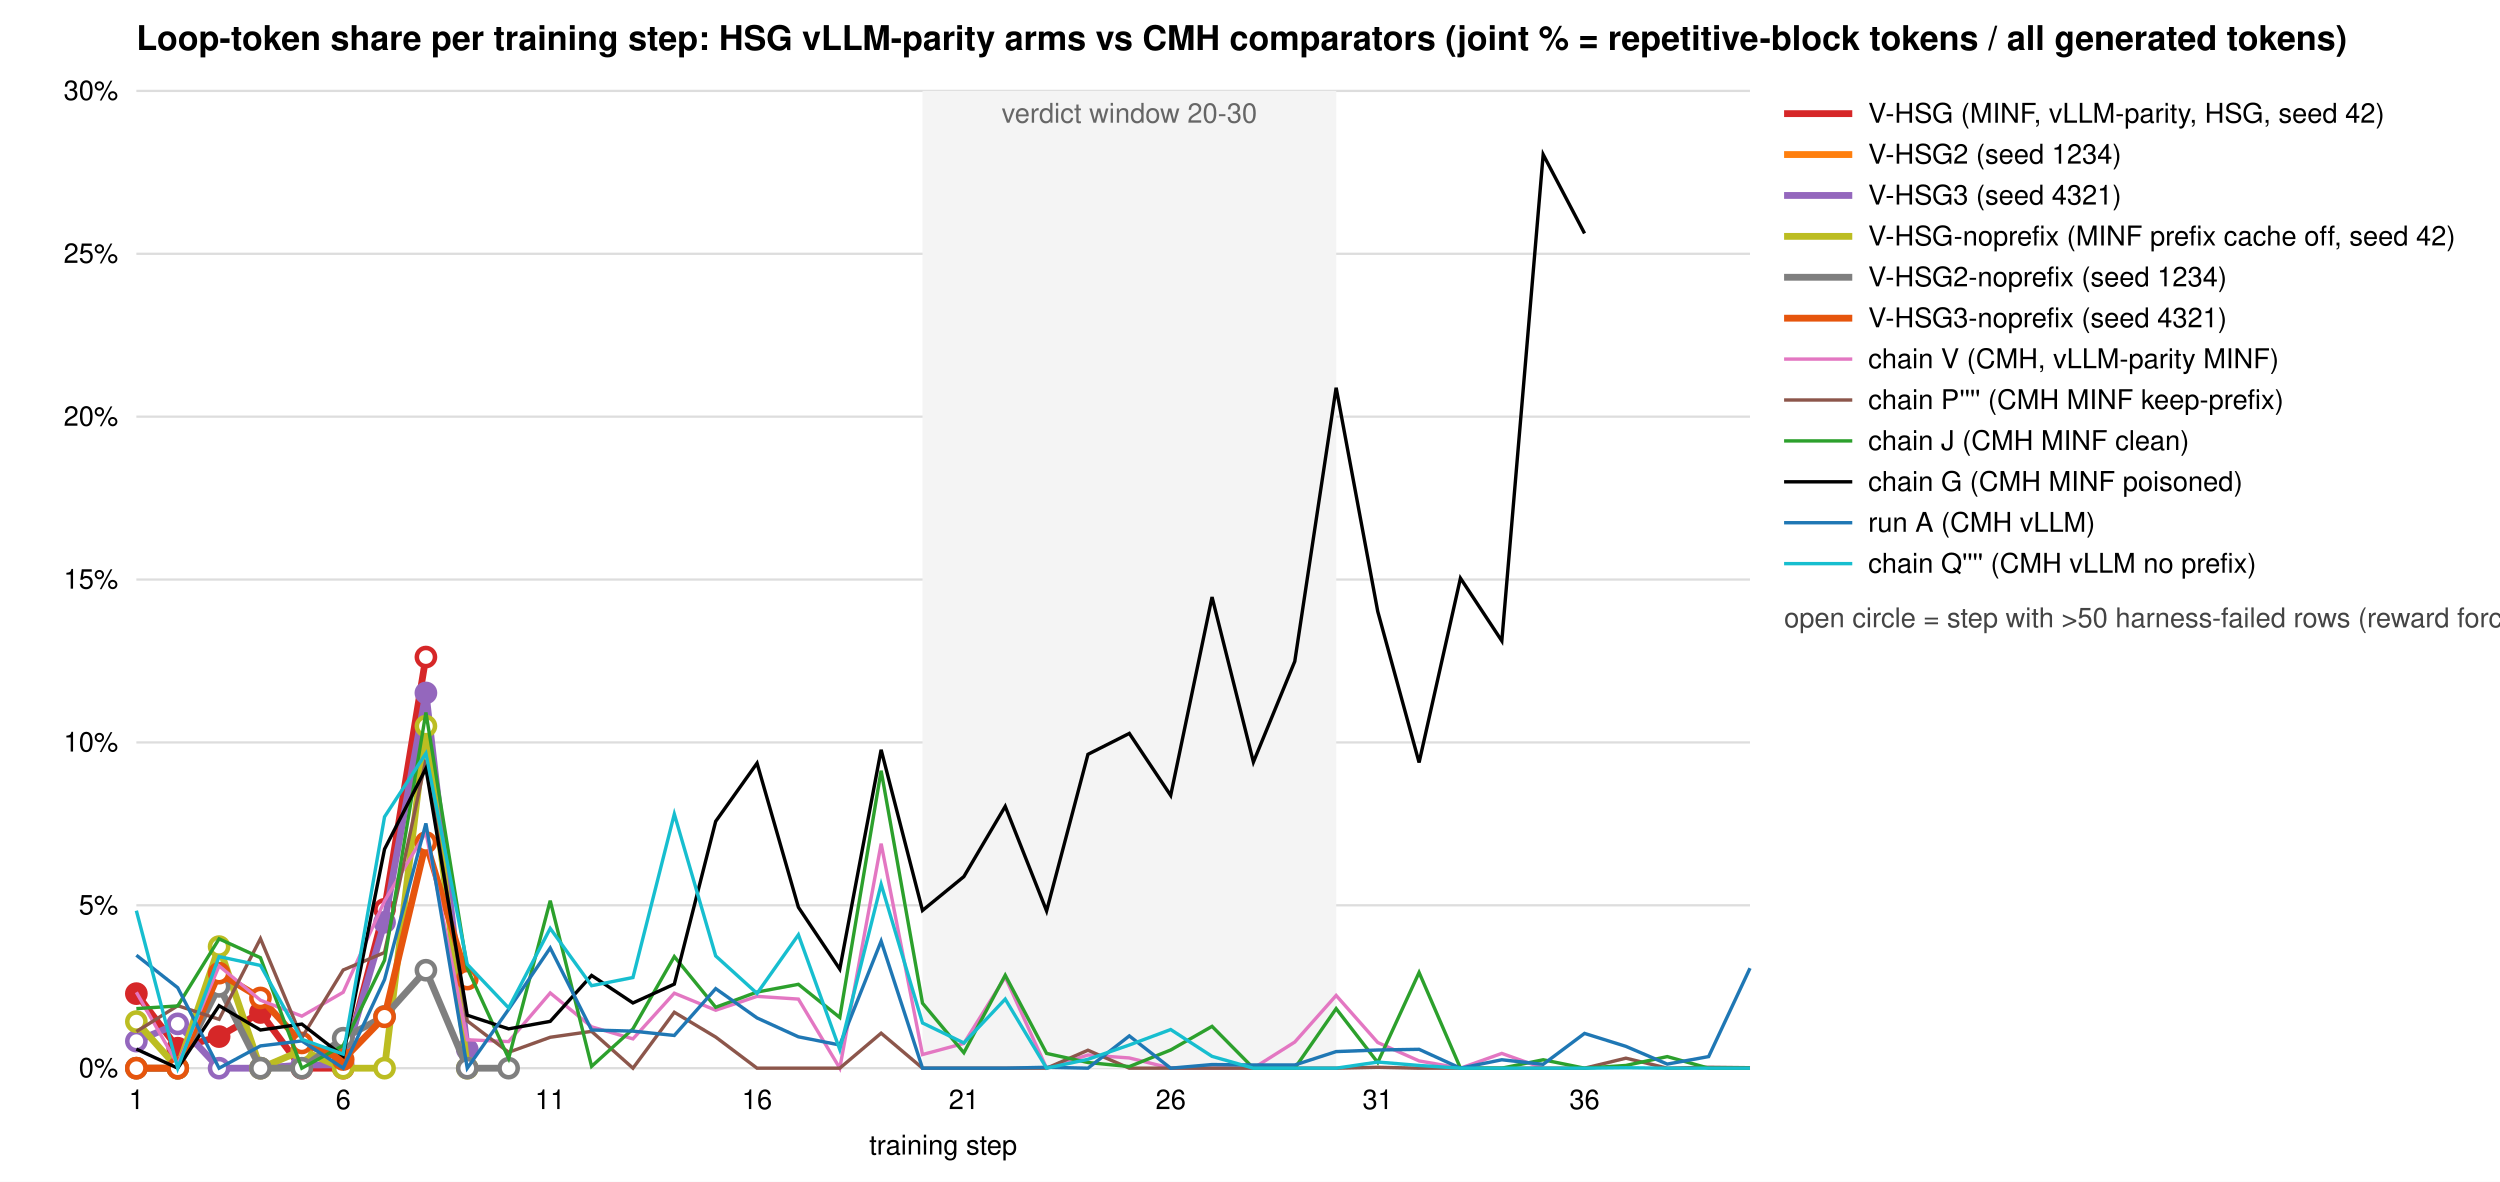
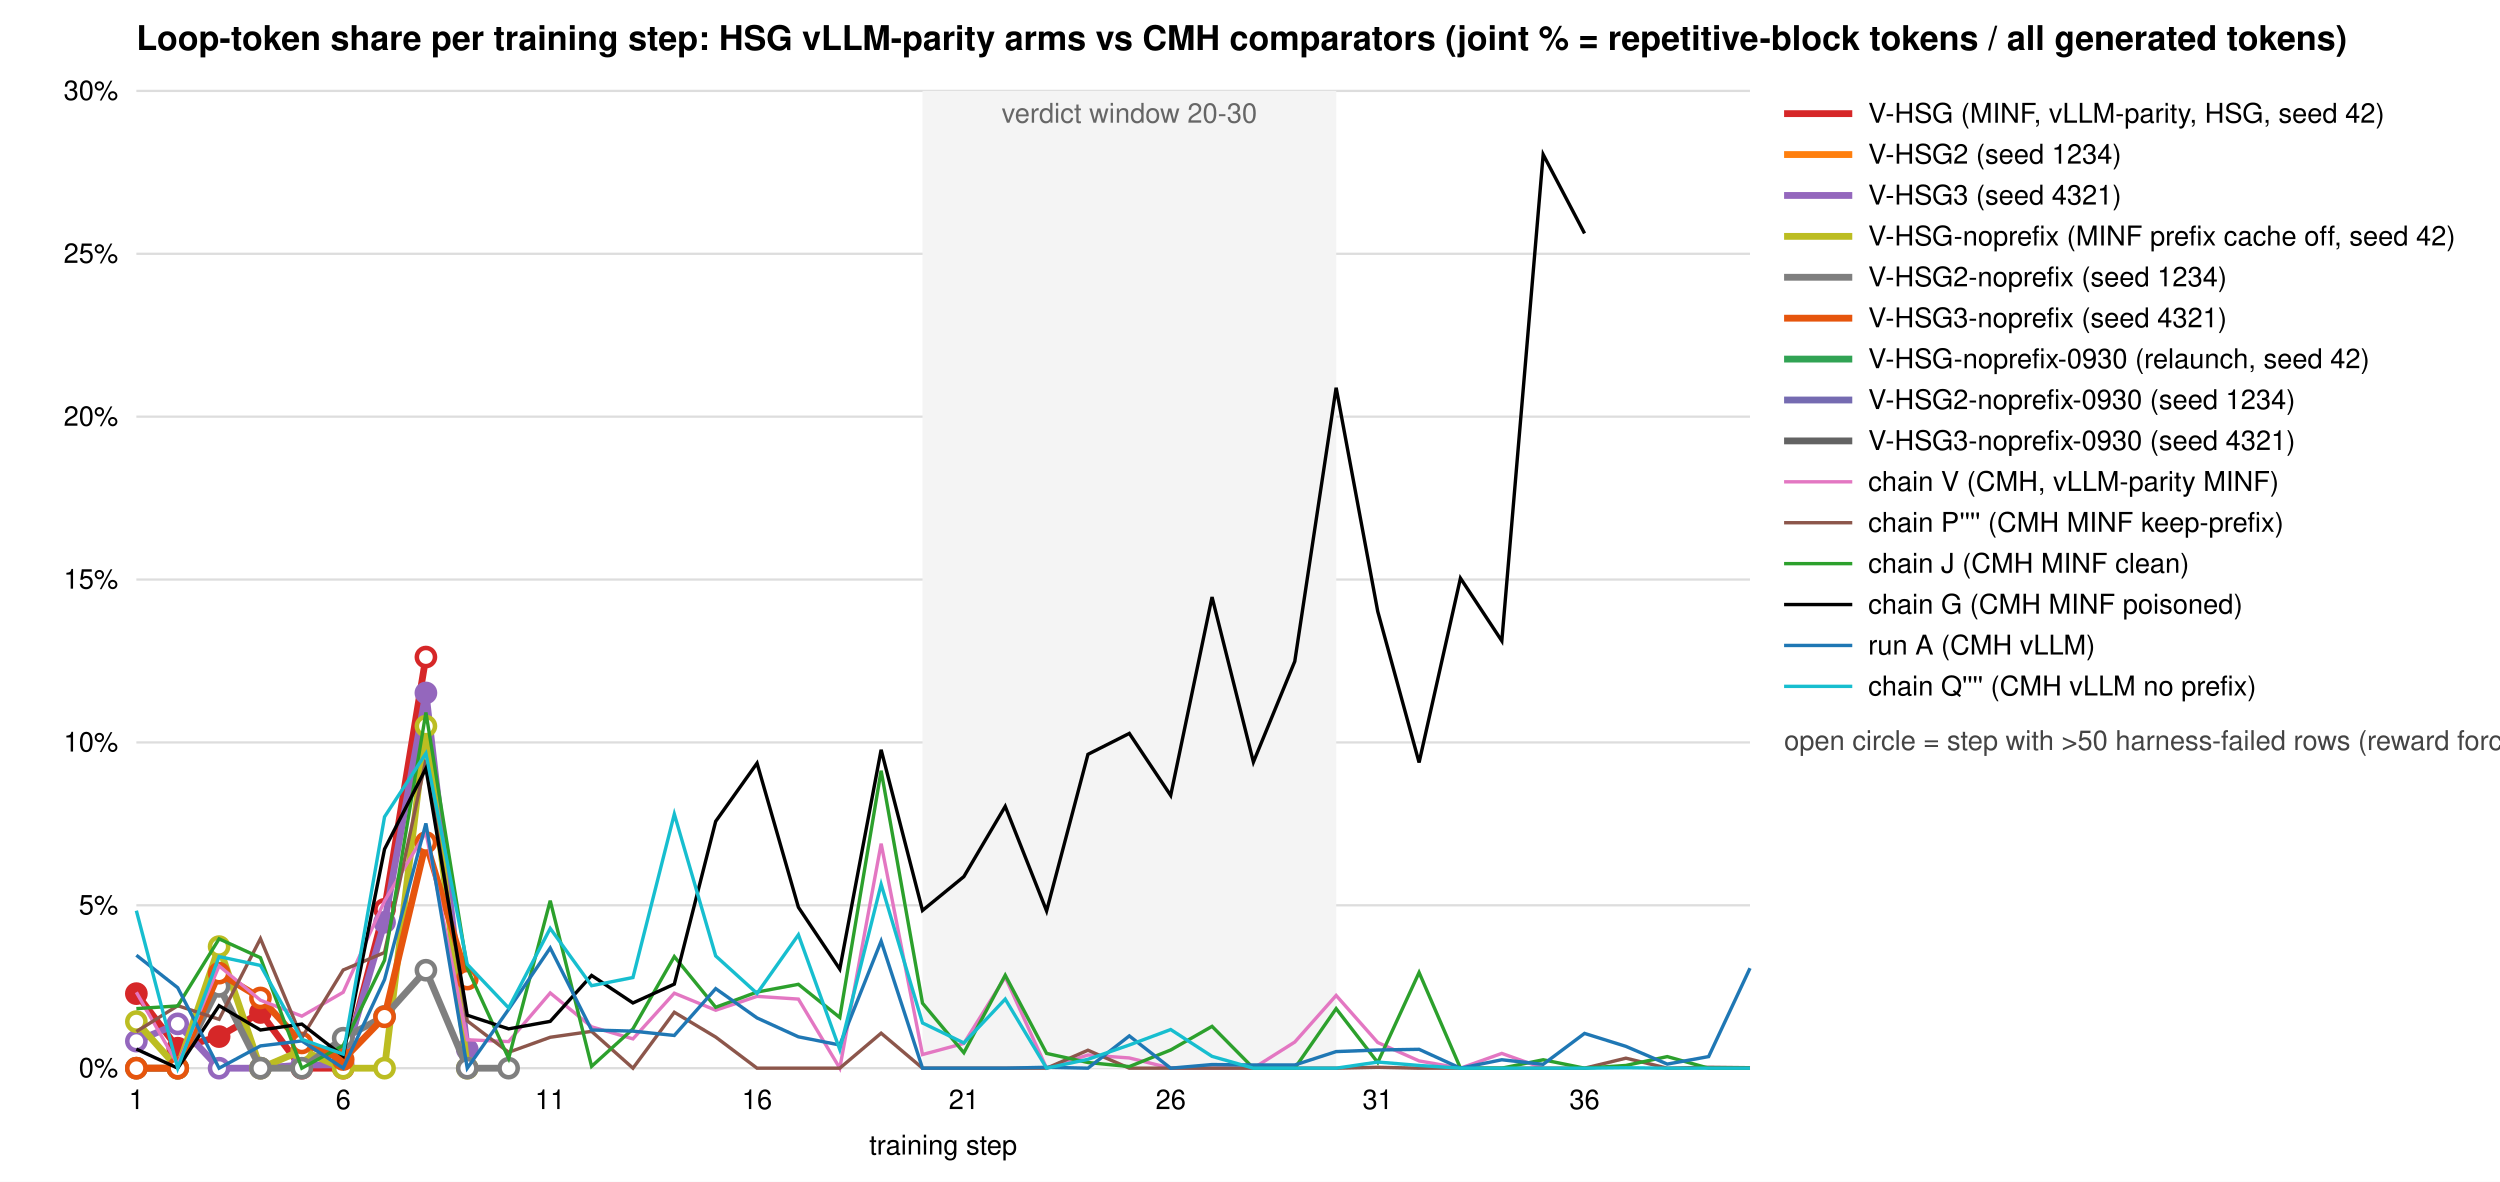
<svg xmlns="http://www.w3.org/2000/svg" width="1100" height="520" font-family="Helvetica,Arial" font-size="12">
  <rect width="1100" height="520" fill="white" />
  <text x="60" y="22" font-size="15" font-weight="bold">Loop-token share per training step: HSG vLLM-parity arms vs CMH comparators (joint % = repetitive-block tokens / all generated tokens)</text>
  <line x1="60" y1="470.0" x2="770" y2="470.0" stroke="#ddd" />
  <text x="52" y="474.0" text-anchor="end">0%</text>
  <line x1="60" y1="398.333" x2="770" y2="398.333" stroke="#ddd" />
  <text x="52" y="402.333" text-anchor="end">5%</text>
  <line x1="60" y1="326.667" x2="770" y2="326.667" stroke="#ddd" />
  <text x="52" y="330.667" text-anchor="end">10%</text>
  <line x1="60" y1="255.0" x2="770" y2="255.0" stroke="#ddd" />
  <text x="52" y="259.0" text-anchor="end">15%</text>
  <line x1="60" y1="183.333" x2="770" y2="183.333" stroke="#ddd" />
  <text x="52" y="187.333" text-anchor="end">20%</text>
  <line x1="60" y1="111.667" x2="770" y2="111.667" stroke="#ddd" />
  <text x="52" y="115.667" text-anchor="end">25%</text>
  <line x1="60" y1="40.0" x2="770" y2="40.0" stroke="#ddd" />
  <text x="52" y="44.0" text-anchor="end">30%</text>
  <text x="60.0" y="488" text-anchor="middle">1</text>
  <text x="151.026" y="488" text-anchor="middle">6</text>
  <text x="242.051" y="488" text-anchor="middle">11</text>
  <text x="333.077" y="488" text-anchor="middle">16</text>
  <text x="424.103" y="488" text-anchor="middle">21</text>
  <text x="515.128" y="488" text-anchor="middle">26</text>
  <text x="606.154" y="488" text-anchor="middle">31</text>
  <text x="697.179" y="488" text-anchor="middle">36</text>
  <text x="415.0" y="508" text-anchor="middle">training step</text>
  <rect x="405.897" y="40" width="182.051" height="430" fill="#f4f4f4" />
  <text x="496.923" y="54" text-anchor="middle" fill="#666">verdict window 20-30</text>
  <polyline fill="none" stroke="#d62728" stroke-width="3" points="60.0,437.2 78.2,461.2 96.4,456.1 114.6,445.5 132.8,470.0 151.0,470.0 169.2,400.1 187.4,289.1" />
  <circle cx="60.0" cy="437.2" r="4" fill="#d62728" stroke="#d62728" stroke-width="2" />
  <circle cx="78.2" cy="461.2" r="4" fill="#d62728" stroke="#d62728" stroke-width="2" />
  <circle cx="96.4" cy="456.1" r="4" fill="#d62728" stroke="#d62728" stroke-width="2" />
  <circle cx="114.6" cy="445.5" r="4" fill="#d62728" stroke="#d62728" stroke-width="2" />
  <circle cx="132.8" cy="470.0" r="4" fill="white" stroke="#d62728" stroke-width="2" />
  <circle cx="151.0" cy="470.0" r="4" fill="white" stroke="#d62728" stroke-width="2" />
  <circle cx="169.2" cy="400.1" r="4" fill="white" stroke="#d62728" stroke-width="2" />
  <circle cx="187.4" cy="289.1" r="4" fill="white" stroke="#d62728" stroke-width="2" />
  <line x1="785" y1="50" x2="815" y2="50" stroke="#d62728" stroke-width="3" />
  <text x="822" y="54">V-HSG (MINF, vLLM-parity, HSG, seed 42)</text>
  <polyline fill="none" stroke="#ff7f0e" stroke-width="3" points="60.0,470.0 78.2,470.0" />
  <circle cx="60.0" cy="470.0" r="4" fill="white" stroke="#ff7f0e" stroke-width="2" />
  <circle cx="78.2" cy="470.0" r="4" fill="white" stroke="#ff7f0e" stroke-width="2" />
  <line x1="785" y1="68" x2="815" y2="68" stroke="#ff7f0e" stroke-width="3" />
  <text x="822" y="72">V-HSG2 (seed 1234)</text>
  <polyline fill="none" stroke="#9467bd" stroke-width="3" points="60.0,458.1 78.2,450.5 96.4,470.0 114.6,470.0 132.8,468.6 151.0,468.5 169.2,405.8 187.4,304.9 205.6,461.8" />
  <circle cx="60.0" cy="458.1" r="4" fill="white" stroke="#9467bd" stroke-width="2" />
  <circle cx="78.2" cy="450.5" r="4" fill="white" stroke="#9467bd" stroke-width="2" />
  <circle cx="96.4" cy="470.0" r="4" fill="white" stroke="#9467bd" stroke-width="2" />
  <circle cx="114.6" cy="470.0" r="4" fill="white" stroke="#9467bd" stroke-width="2" />
  <circle cx="132.8" cy="468.6" r="4" fill="white" stroke="#9467bd" stroke-width="2" />
  <circle cx="151.0" cy="468.5" r="4" fill="white" stroke="#9467bd" stroke-width="2" />
  <circle cx="169.2" cy="405.8" r="4" fill="#9467bd" stroke="#9467bd" stroke-width="2" />
  <circle cx="187.4" cy="304.9" r="4" fill="#9467bd" stroke="#9467bd" stroke-width="2" />
  <circle cx="205.6" cy="461.8" r="4" fill="#9467bd" stroke="#9467bd" stroke-width="2" />
  <line x1="785" y1="86" x2="815" y2="86" stroke="#9467bd" stroke-width="3" />
  <text x="822" y="90">V-HSG3 (seed 4321)</text>
  <polyline fill="none" stroke="#bcbd22" stroke-width="3" points="60.0,449.5 78.2,470.0 96.4,416.5 114.6,470.0 132.8,462.2 151.0,470.0 169.2,470.0 187.4,319.5 205.6,470.0" />
  <circle cx="60.0" cy="449.5" r="4" fill="white" stroke="#bcbd22" stroke-width="2" />
  <circle cx="78.2" cy="470.0" r="4" fill="#bcbd22" stroke="#bcbd22" stroke-width="2" />
  <circle cx="96.4" cy="416.5" r="4" fill="white" stroke="#bcbd22" stroke-width="2" />
  <circle cx="114.6" cy="470.0" r="4" fill="white" stroke="#bcbd22" stroke-width="2" />
  <circle cx="132.8" cy="462.2" r="4" fill="white" stroke="#bcbd22" stroke-width="2" />
  <circle cx="151.0" cy="470.0" r="4" fill="white" stroke="#bcbd22" stroke-width="2" />
  <circle cx="169.2" cy="470.0" r="4" fill="white" stroke="#bcbd22" stroke-width="2" />
  <circle cx="187.4" cy="319.5" r="4" fill="white" stroke="#bcbd22" stroke-width="2" />
  <circle cx="205.6" cy="470.0" r="4" fill="white" stroke="#bcbd22" stroke-width="2" />
  <line x1="785" y1="104" x2="815" y2="104" stroke="#bcbd22" stroke-width="3" />
  <text x="822" y="108">V-HSG-noprefix (MINF prefix cache off, seed 42)</text>
  <polyline fill="none" stroke="#7f7f7f" stroke-width="3" points="60.0,470.0 78.2,470.0 96.4,434.0 114.6,470.0 132.8,470.0 151.0,456.8 169.2,447.2 187.4,426.9 205.6,470.0 223.8,470.0" />
  <circle cx="60.0" cy="470.0" r="4" fill="white" stroke="#7f7f7f" stroke-width="2" />
  <circle cx="78.2" cy="470.0" r="4" fill="white" stroke="#7f7f7f" stroke-width="2" />
  <circle cx="96.4" cy="434.0" r="4" fill="white" stroke="#7f7f7f" stroke-width="2" />
  <circle cx="114.6" cy="470.0" r="4" fill="white" stroke="#7f7f7f" stroke-width="2" />
  <circle cx="132.8" cy="470.0" r="4" fill="white" stroke="#7f7f7f" stroke-width="2" />
  <circle cx="151.0" cy="456.8" r="4" fill="white" stroke="#7f7f7f" stroke-width="2" />
  <circle cx="169.2" cy="447.2" r="4" fill="white" stroke="#7f7f7f" stroke-width="2" />
  <circle cx="187.4" cy="426.9" r="4" fill="white" stroke="#7f7f7f" stroke-width="2" />
  <circle cx="205.6" cy="470.0" r="4" fill="white" stroke="#7f7f7f" stroke-width="2" />
  <circle cx="223.8" cy="470.0" r="4" fill="white" stroke="#7f7f7f" stroke-width="2" />
  <line x1="785" y1="122" x2="815" y2="122" stroke="#7f7f7f" stroke-width="3" />
  <text x="822" y="126">V-HSG2-noprefix (seed 1234)</text>
  <polyline fill="none" stroke="#e6550d" stroke-width="3" points="60.0,470.0 78.2,470.0 96.4,428.2 114.6,439.1 132.8,458.9 151.0,466.2 169.2,447.4 187.4,370.7 205.6,430.8" />
  <circle cx="60.0" cy="470.0" r="4" fill="white" stroke="#e6550d" stroke-width="2" />
  <circle cx="78.2" cy="470.0" r="4" fill="white" stroke="#e6550d" stroke-width="2" />
  <circle cx="96.4" cy="428.2" r="4" fill="white" stroke="#e6550d" stroke-width="2" />
  <circle cx="114.6" cy="439.1" r="4" fill="white" stroke="#e6550d" stroke-width="2" />
  <circle cx="132.8" cy="458.9" r="4" fill="white" stroke="#e6550d" stroke-width="2" />
  <circle cx="151.0" cy="466.2" r="4" fill="#e6550d" stroke="#e6550d" stroke-width="2" />
  <circle cx="169.2" cy="447.4" r="4" fill="white" stroke="#e6550d" stroke-width="2" />
  <circle cx="187.4" cy="370.7" r="4" fill="white" stroke="#e6550d" stroke-width="2" />
  <circle cx="205.6" cy="430.8" r="4" fill="white" stroke="#e6550d" stroke-width="2" />
  <line x1="785" y1="140" x2="815" y2="140" stroke="#e6550d" stroke-width="3" />
  <text x="822" y="144">V-HSG3-noprefix (seed 4321)</text>
+   <line x1="785" y1="158" x2="815" y2="158" stroke="#31a354" stroke-width="3" />
+   <text x="822" y="162">V-HSG-noprefix-0930 (relaunch, seed 42)</text>
+   <line x1="785" y1="176" x2="815" y2="176" stroke="#756bb1" stroke-width="3" />
+   <text x="822" y="180">V-HSG2-noprefix-0930 (seed 1234)</text>
+   <line x1="785" y1="194" x2="815" y2="194" stroke="#636363" stroke-width="3" />
+   <text x="822" y="198">V-HSG3-noprefix-0930 (seed 4321)</text>
  <polyline fill="none" stroke="#e377c2" stroke-width="1.5" points="60.0,436.6 78.2,468.4 96.4,425.0 114.6,440.1 132.8,447.1 151.0,436.6 169.2,396.4 187.4,366.2 205.6,457.5 223.8,458.3 242.1,436.9 260.3,451.8 278.5,457.1 296.7,437.0 314.9,444.5 333.1,438.4 351.3,439.6 369.5,470.0 387.7,371.2 405.9,464.0 424.1,459.1 442.3,429.9 460.5,470.0 478.7,464.2 496.9,465.5 515.1,470.0 533.3,470.0 551.5,470.0 569.7,458.5 587.9,438.0 606.2,458.7 624.4,466.8 642.6,470.0 660.8,463.5 679.0,470.0" />
-   <line x1="785" y1="158" x2="815" y2="158" stroke="#e377c2" stroke-width="1.5" />
-   <text x="822" y="162">chain V (CMH, vLLM-parity MINF)</text>
+   <line x1="785" y1="212" x2="815" y2="212" stroke="#e377c2" stroke-width="1.5" />
+   <text x="822" y="216">chain V (CMH, vLLM-parity MINF)</text>
  <polyline fill="none" stroke="#8c564b" stroke-width="1.5" points="60.0,453.9 78.2,442.5 96.4,448.5 114.6,413.0 132.8,456.6 151.0,426.8 169.2,419.1 187.4,334.3 205.6,449.2 223.8,463.0 242.1,456.4 260.3,453.8 278.5,470.0 296.7,445.4 314.9,456.3 333.1,470.0 351.3,470.0 369.5,470.0 387.7,454.6 405.9,470.0 424.1,470.0 442.3,470.0 460.5,470.0 478.7,462.1 496.9,470.0 515.1,470.0 533.3,470.0 551.5,470.0 569.7,470.0 587.9,470.0 606.2,469.6 624.4,470.0 642.6,470.0 660.8,470.0 679.0,470.0 697.2,470.0 715.4,465.6 733.6,470.0 751.8,469.6 770.0,469.8" />
-   <line x1="785" y1="176" x2="815" y2="176" stroke="#8c564b" stroke-width="1.5" />
-   <text x="822" y="180">chain P'''' (CMH MINF keep-prefix)</text>
+   <line x1="785" y1="230" x2="815" y2="230" stroke="#8c564b" stroke-width="1.5" />
+   <text x="822" y="234">chain P'''' (CMH MINF keep-prefix)</text>
  <polyline fill="none" stroke="#2ca02c" stroke-width="1.5" points="60.0,443.8 78.2,442.6 96.4,413.1 114.6,421.4 132.8,470.0 151.0,460.0 169.2,422.5 187.4,313.5 205.6,426.0 223.8,465.7 242.1,396.3 260.3,469.2 278.5,452.7 296.7,420.9 314.9,443.2 333.1,436.5 351.3,433.1 369.5,447.7 387.7,339.1 405.9,441.4 424.1,463.2 442.3,429.1 460.5,463.5 478.7,467.5 496.9,469.3 515.1,462.0 533.3,451.6 551.5,470.0 569.7,470.0 587.9,443.8 606.2,467.5 624.4,427.9 642.6,470.0 660.8,470.0 679.0,466.3 697.2,470.0 715.4,468.8 733.6,464.9 751.8,470.0 770.0,470.0" />
-   <line x1="785" y1="194" x2="815" y2="194" stroke="#2ca02c" stroke-width="1.5" />
-   <text x="822" y="198">chain J (CMH MINF clean)</text>
+   <line x1="785" y1="248" x2="815" y2="248" stroke="#2ca02c" stroke-width="1.5" />
+   <text x="822" y="252">chain J (CMH MINF clean)</text>
  <polyline fill="none" stroke="#000000" stroke-width="1.5" points="60.0,461.6 78.2,470.0 96.4,442.5 114.6,453.2 132.8,450.6 151.0,464.7 169.2,373.6 187.4,338.1 205.6,446.7 223.8,452.7 242.1,449.4 260.3,429.2 278.5,441.3 296.7,433.0 314.9,361.4 333.1,335.8 351.3,399.2 369.5,426.4 387.7,329.9 405.9,400.6 424.1,385.7 442.3,354.8 460.5,400.8 478.7,331.9 496.9,322.7 515.1,350.0 533.3,262.7 551.5,335.3 569.7,291.0 587.9,170.6 606.2,269.0 624.4,335.5 642.6,254.4 660.8,282.0 679.0,68.0 697.2,102.7" />
-   <line x1="785" y1="212" x2="815" y2="212" stroke="#000000" stroke-width="1.5" />
-   <text x="822" y="216">chain G (CMH MINF poisoned)</text>
+   <line x1="785" y1="266" x2="815" y2="266" stroke="#000000" stroke-width="1.5" />
+   <text x="822" y="270">chain G (CMH MINF poisoned)</text>
  <polyline fill="none" stroke="#1f77b4" stroke-width="1.5" points="60.0,420.3 78.2,434.6 96.4,470.0 114.6,460.2 132.8,458.0 151.0,470.0 169.2,431.0 187.4,362.3 205.6,470.0 223.8,444.1 242.1,417.1 260.3,453.2 278.5,453.7 296.7,455.6 314.9,435.0 333.1,447.9 351.3,456.2 369.5,459.8 387.7,414.1 405.9,470.0 424.1,470.0 442.3,470.0 460.5,469.6 478.7,470.0 496.9,455.8 515.1,470.0 533.3,468.4 551.5,468.6 569.7,468.6 587.9,462.7 606.2,462.0 624.4,461.7 642.6,470.0 660.8,466.3 679.0,468.3 697.2,454.7 715.4,460.4 733.6,468.2 751.8,464.9 770.0,426.0" />
-   <line x1="785" y1="230" x2="815" y2="230" stroke="#1f77b4" stroke-width="1.5" />
-   <text x="822" y="234">run A (CMH vLLM)</text>
+   <line x1="785" y1="284" x2="815" y2="284" stroke="#1f77b4" stroke-width="1.5" />
+   <text x="822" y="288">run A (CMH vLLM)</text>
  <polyline fill="none" stroke="#17becf" stroke-width="1.5" points="60.0,400.7 78.2,470.0 96.4,420.9 114.6,424.8 132.8,457.3 151.0,463.8 169.2,359.4 187.4,331.5 205.6,424.3 223.8,443.5 242.1,408.5 260.3,433.7 278.5,430.1 296.7,358.2 314.9,420.6 333.1,437.1 351.3,411.3 369.5,461.8 387.7,389.1 405.9,450.1 424.1,458.9 442.3,439.6 460.5,470.0 478.7,466.1 496.9,459.8 515.1,453.0 533.3,464.8 551.5,470.0 569.7,470.0 587.9,470.0 606.2,467.3 624.4,468.8 642.6,470.0 660.8,470.0 679.0,470.0 697.2,470.0 715.4,469.8 733.6,470.0 751.8,470.0 770.0,470.0" />
-   <line x1="785" y1="248" x2="815" y2="248" stroke="#17becf" stroke-width="1.5" />
-   <text x="822" y="252">chain Q'''' (CMH vLLM no prefix)</text>
-   <text x="785" y="276" fill="#444">open circle = step with &gt;50 harness-failed rows (reward forced 0)</text>
+   <line x1="785" y1="302" x2="815" y2="302" stroke="#17becf" stroke-width="1.5" />
+   <text x="822" y="306">chain Q'''' (CMH vLLM no prefix)</text>
+   <text x="785" y="330" fill="#444">open circle = step with &gt;50 harness-failed rows (reward forced 0)</text>
</svg>
